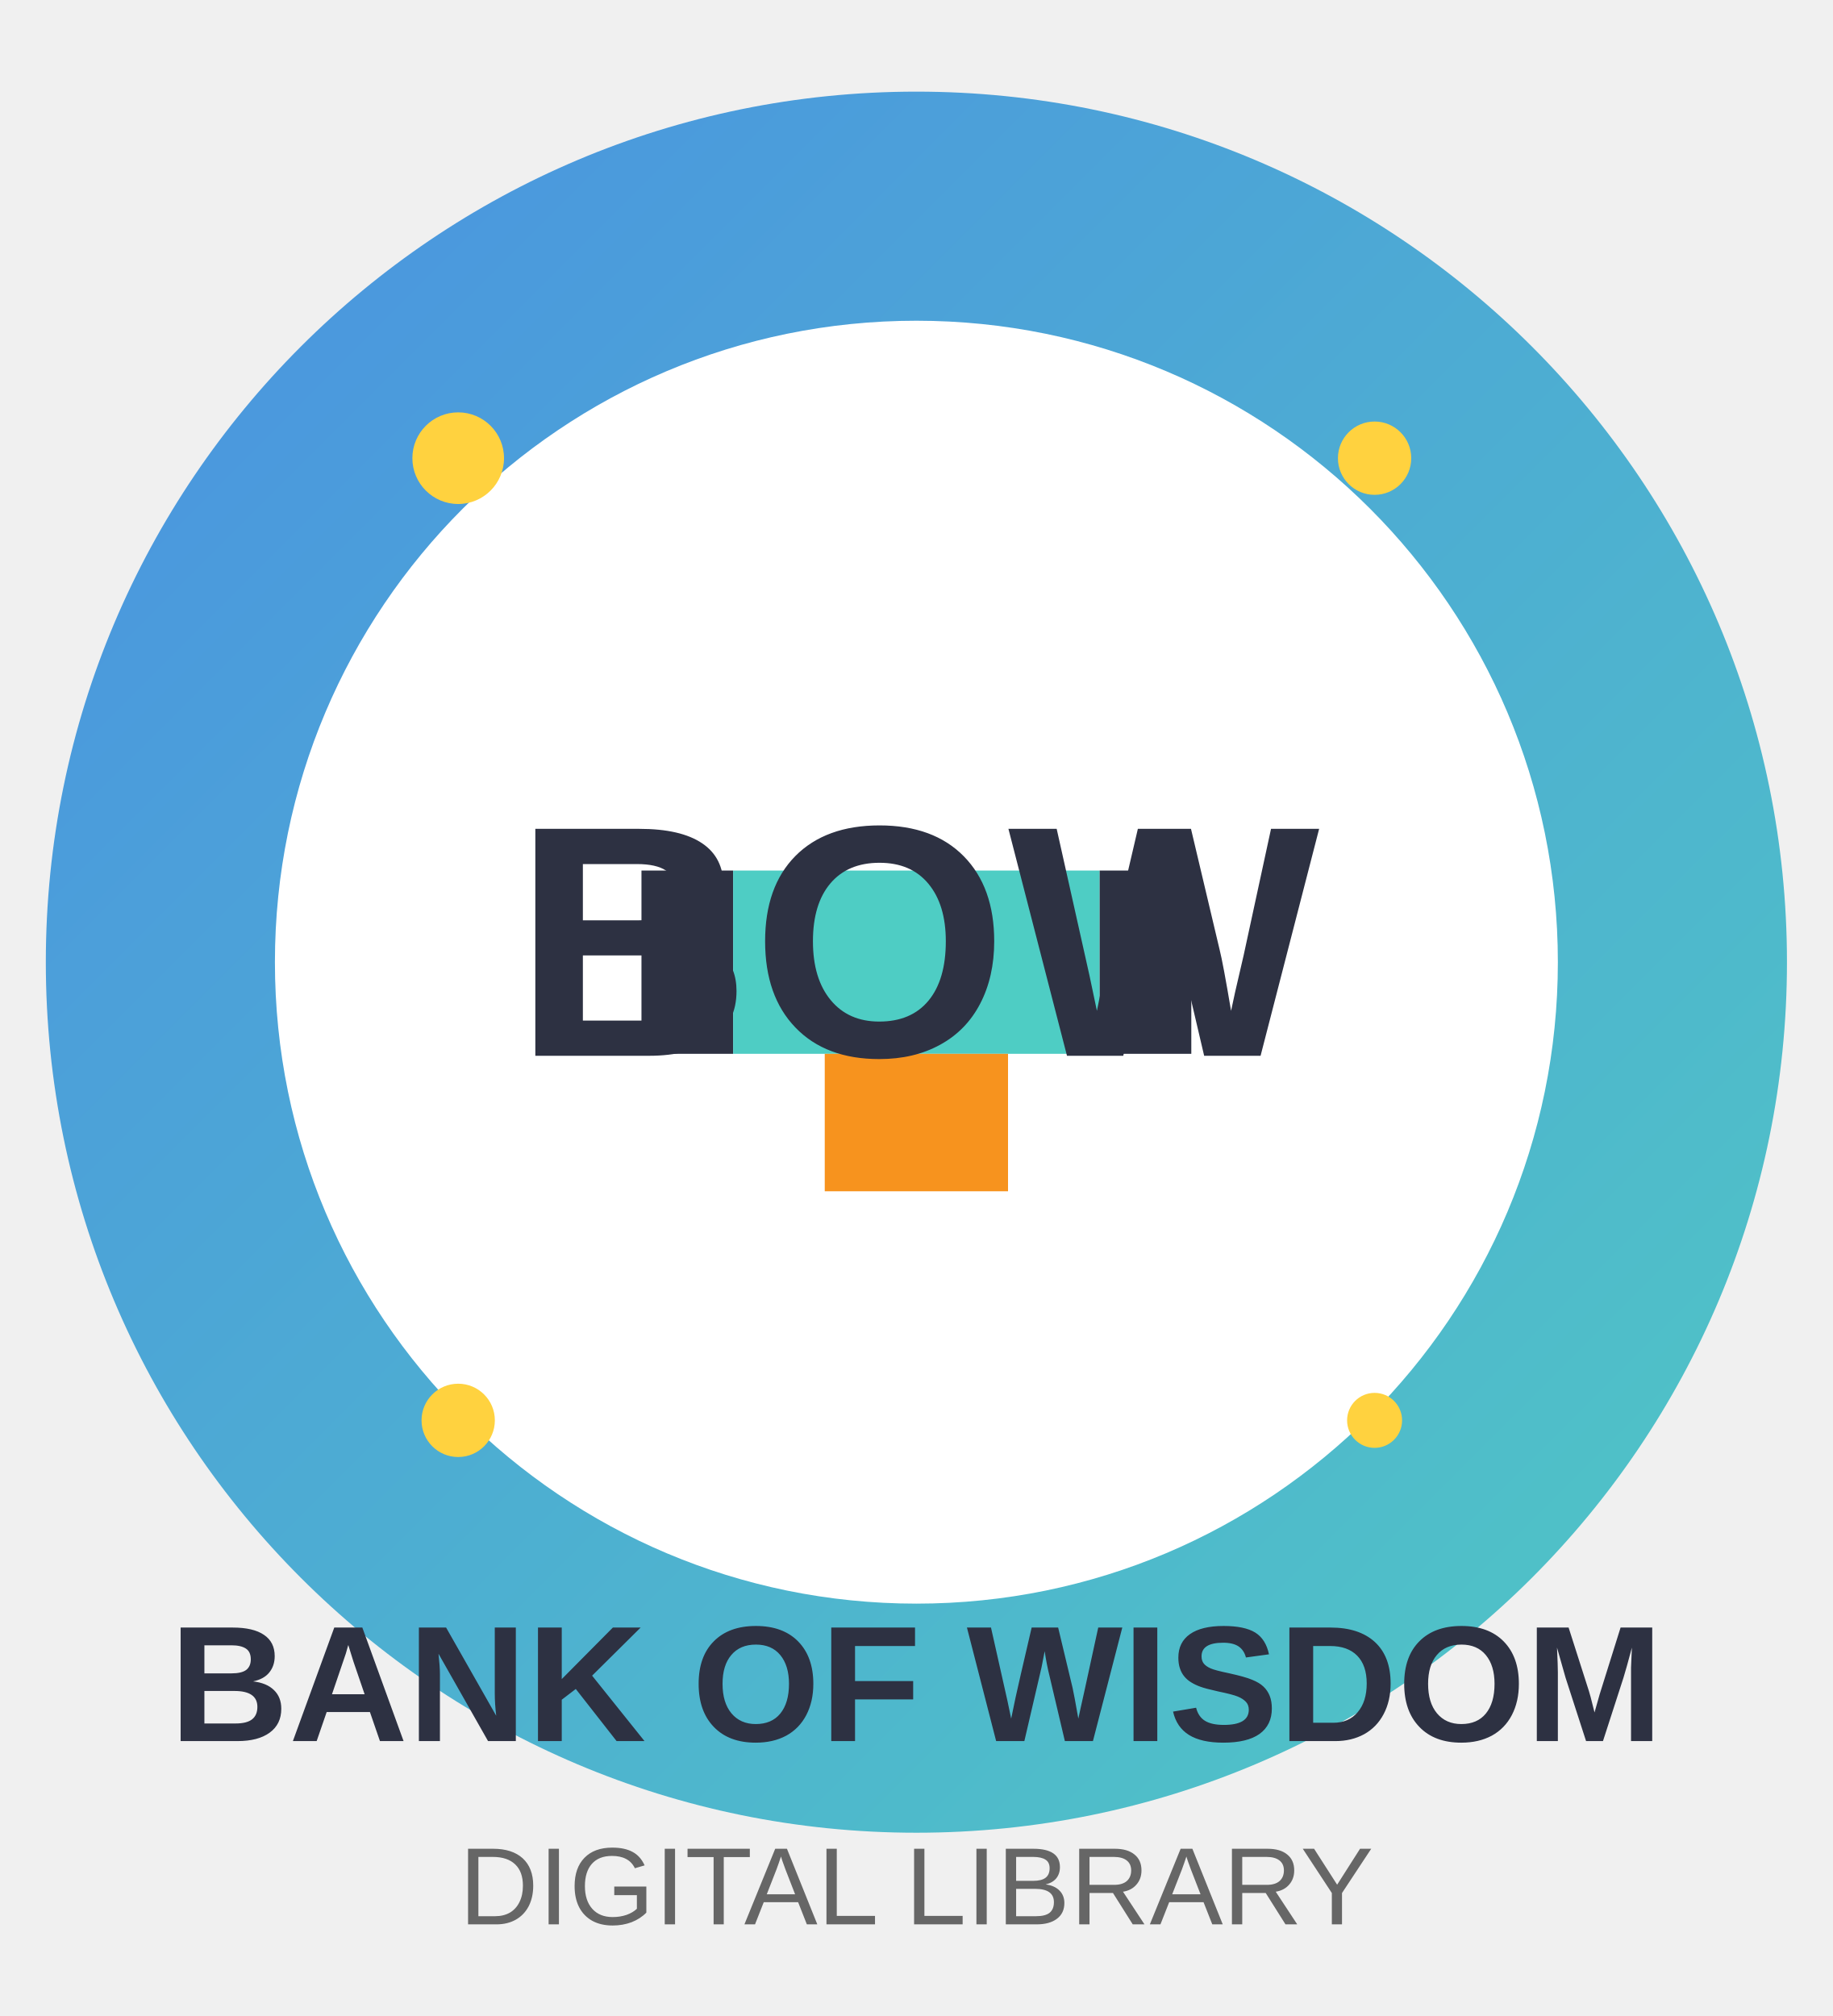
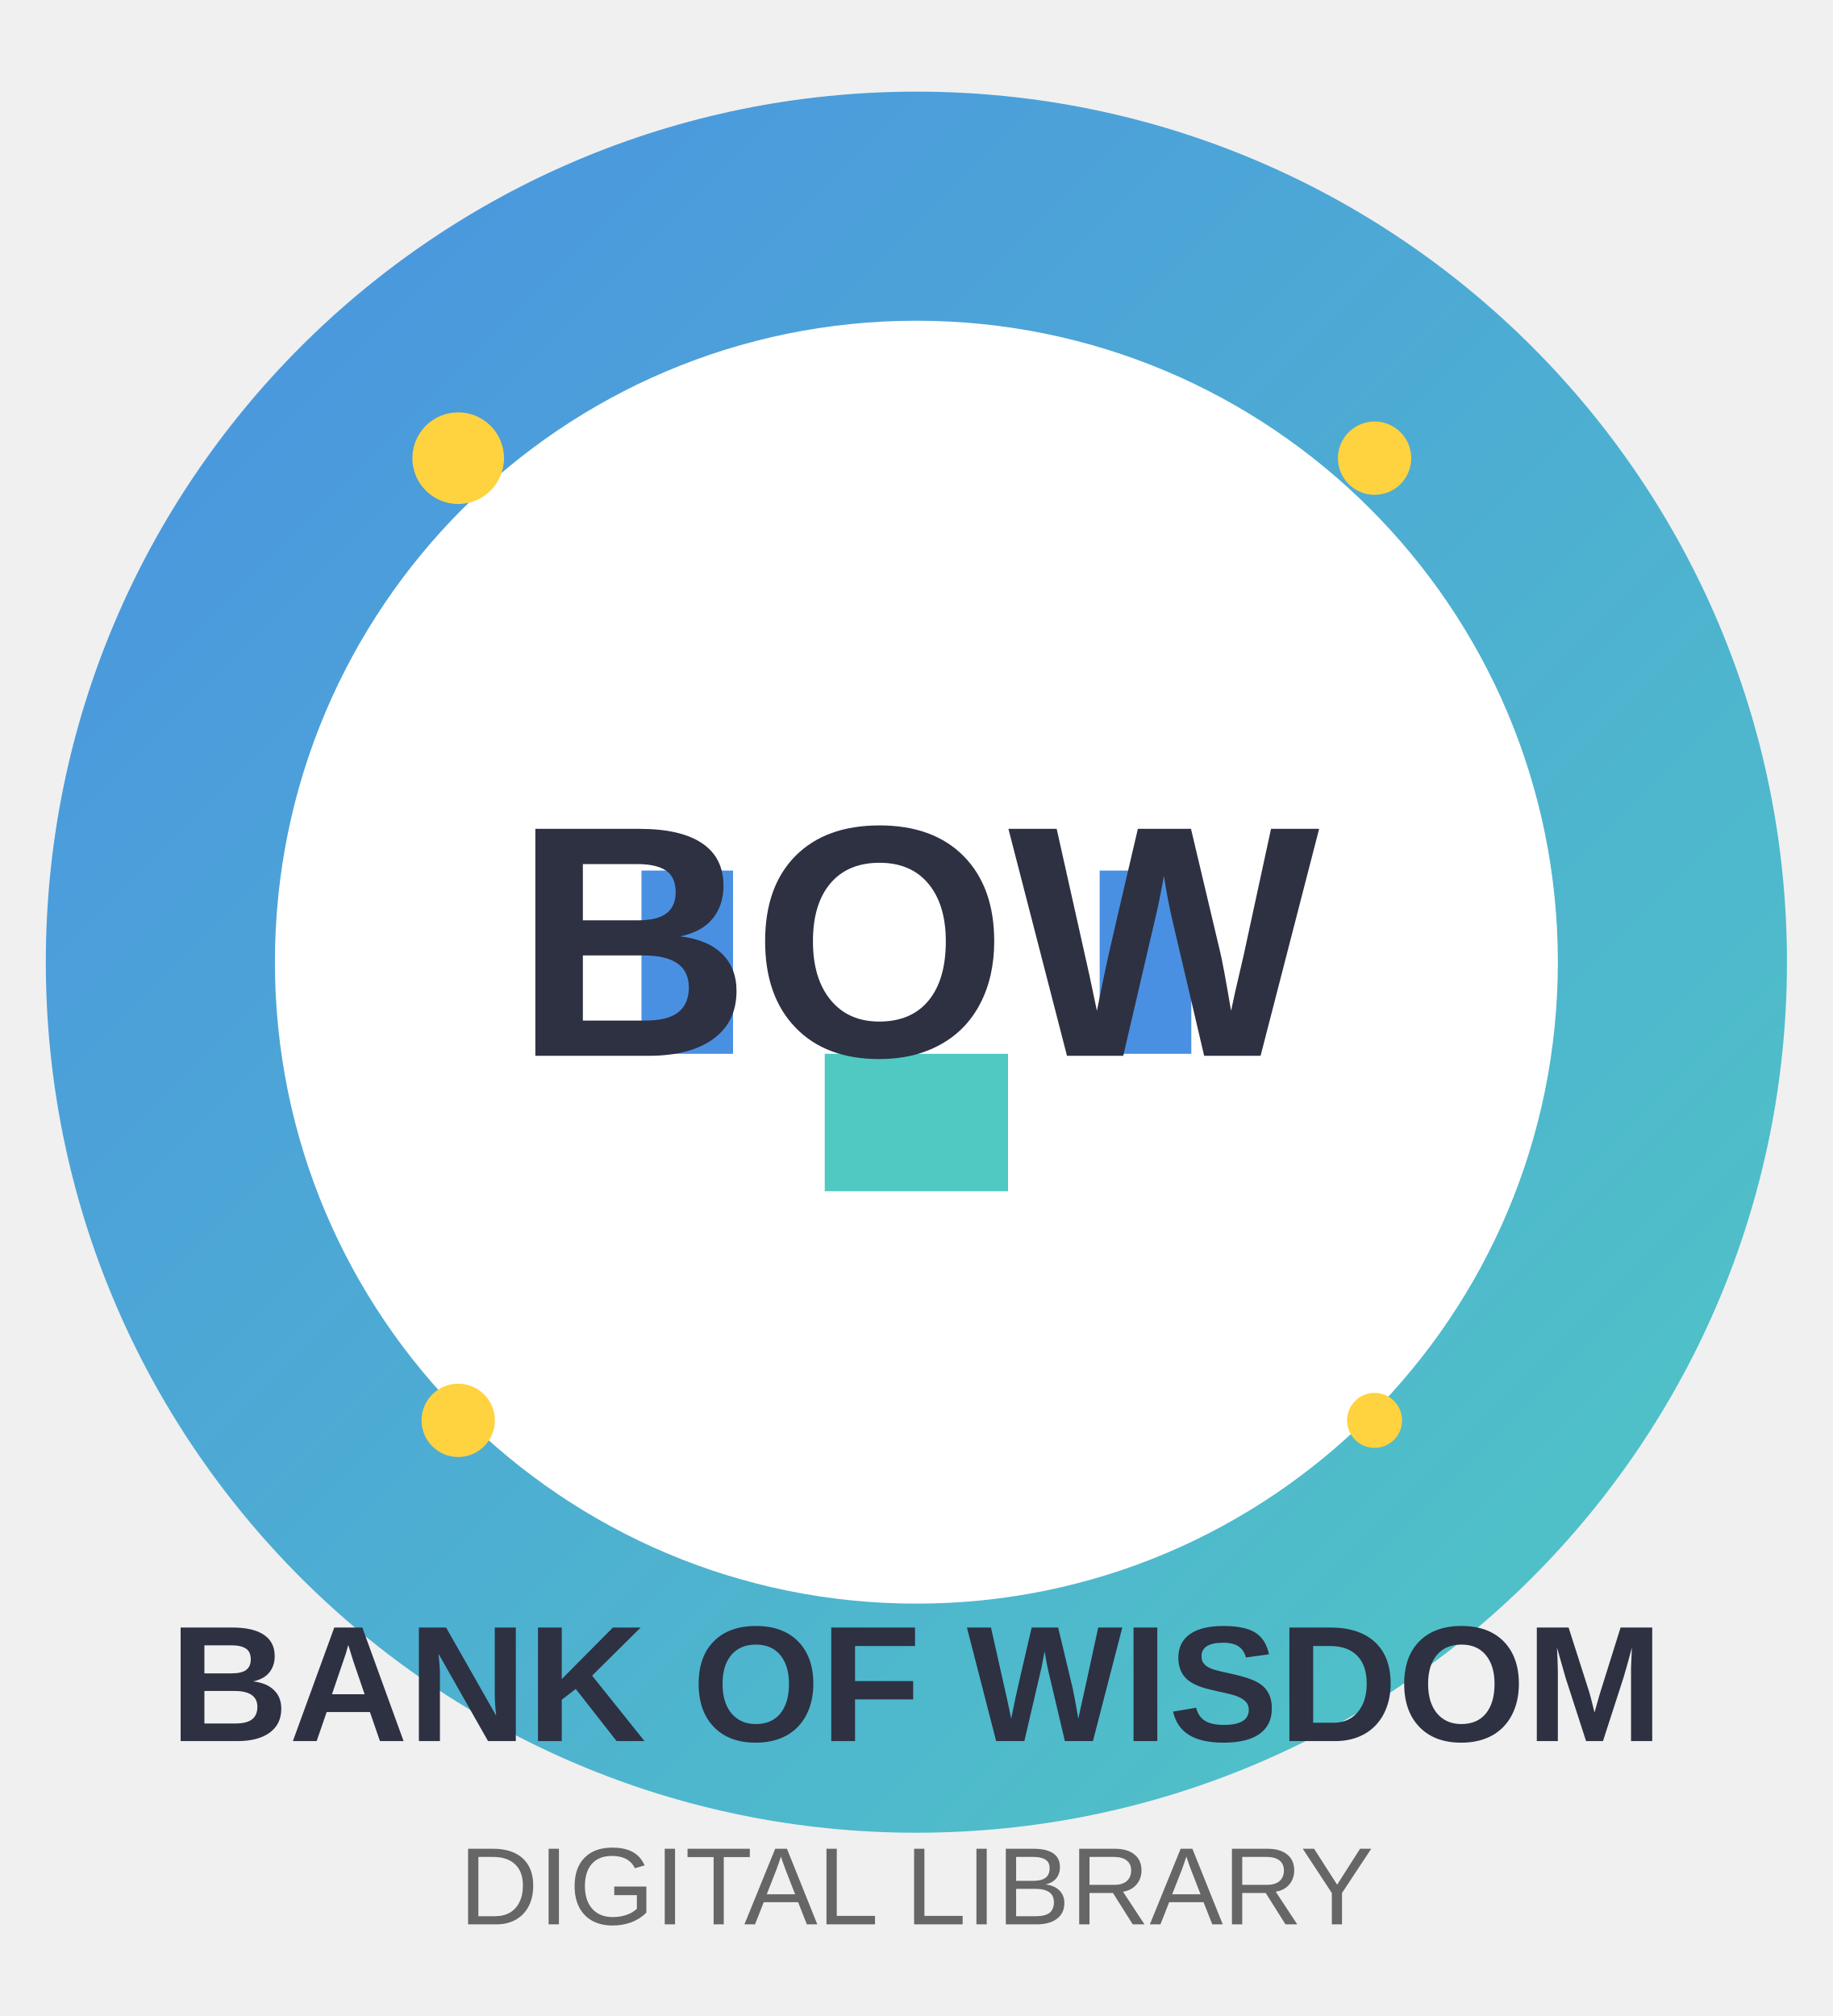
<svg xmlns="http://www.w3.org/2000/svg" viewBox="0 0 200 220" width="200" height="220">
  <defs>
    <linearGradient id="gradient" x1="0%" y1="0%" x2="100%" y2="100%">
      <stop offset="0%" stop-color="#4A90E2" />
      <stop offset="100%" stop-color="#50C9C3" />
    </linearGradient>
    <filter id="glow">
      <feGaussianBlur stdDeviation="3" result="coloredBlur" />
      <feMerge>
        <feMergeNode in="coloredBlur" />
        <feMergeNode in="SourceGraphic" />
      </feMerge>
    </filter>
  </defs>
  <circle cx="100" cy="105" r="95" fill="url(#gradient)" />
  <circle cx="100" cy="105" r="70" fill="white" />
-   <path d="M 70 95 L 70 115 L 80 115 L 80 95 Z" fill="#2D3142" />
-   <path d="M 80 95 L 80 115 L 120 115 L 120 95 Z" fill="#4ECDC4" />
-   <path d="M 90 115 L 90 130 L 110 130 L 110 115 Z" fill="#F7931E" />
-   <path d="M 120 95 L 120 115 L 130 115 L 130 95 Z" fill="#2D3142" />
+   <path d="M 70 95 L 70 115 L 80 115 L 80 95 Z" fill="#4A90E2" />
+   <path d="M 80 95 L 80 115 L 120 115 L 120 95 Z" fill="#FFFFFF" />
+   <path d="M 90 115 L 90 130 L 110 130 L 110 115 Z" fill="#50C9C3" />
+   <path d="M 120 95 L 120 115 L 130 115 L 130 95 Z" fill="#4A90E2" />
  <text x="100" y="105" text-anchor="middle" font-family="Arial, sans-serif" font-size="36" font-weight="bold" fill="#2D3142" dominant-baseline="middle">BOW</text>
  <circle cx="50" cy="50" r="5" fill="#FFD23F" />
  <circle cx="150" cy="50" r="4" fill="#FFD23F" />
  <circle cx="150" cy="155" r="3" fill="#FFD23F" />
  <circle cx="50" cy="155" r="4" fill="#FFD23F" />
  <text x="100" y="190" text-anchor="middle" font-family="Arial, sans-serif" font-size="18" font-weight="bold" fill="#2D3142">BANK OF WISDOM</text>
  <text x="100" y="210" text-anchor="middle" font-family="Arial, sans-serif" font-size="12" fill="#666666">DIGITAL LIBRARY</text>
</svg>
